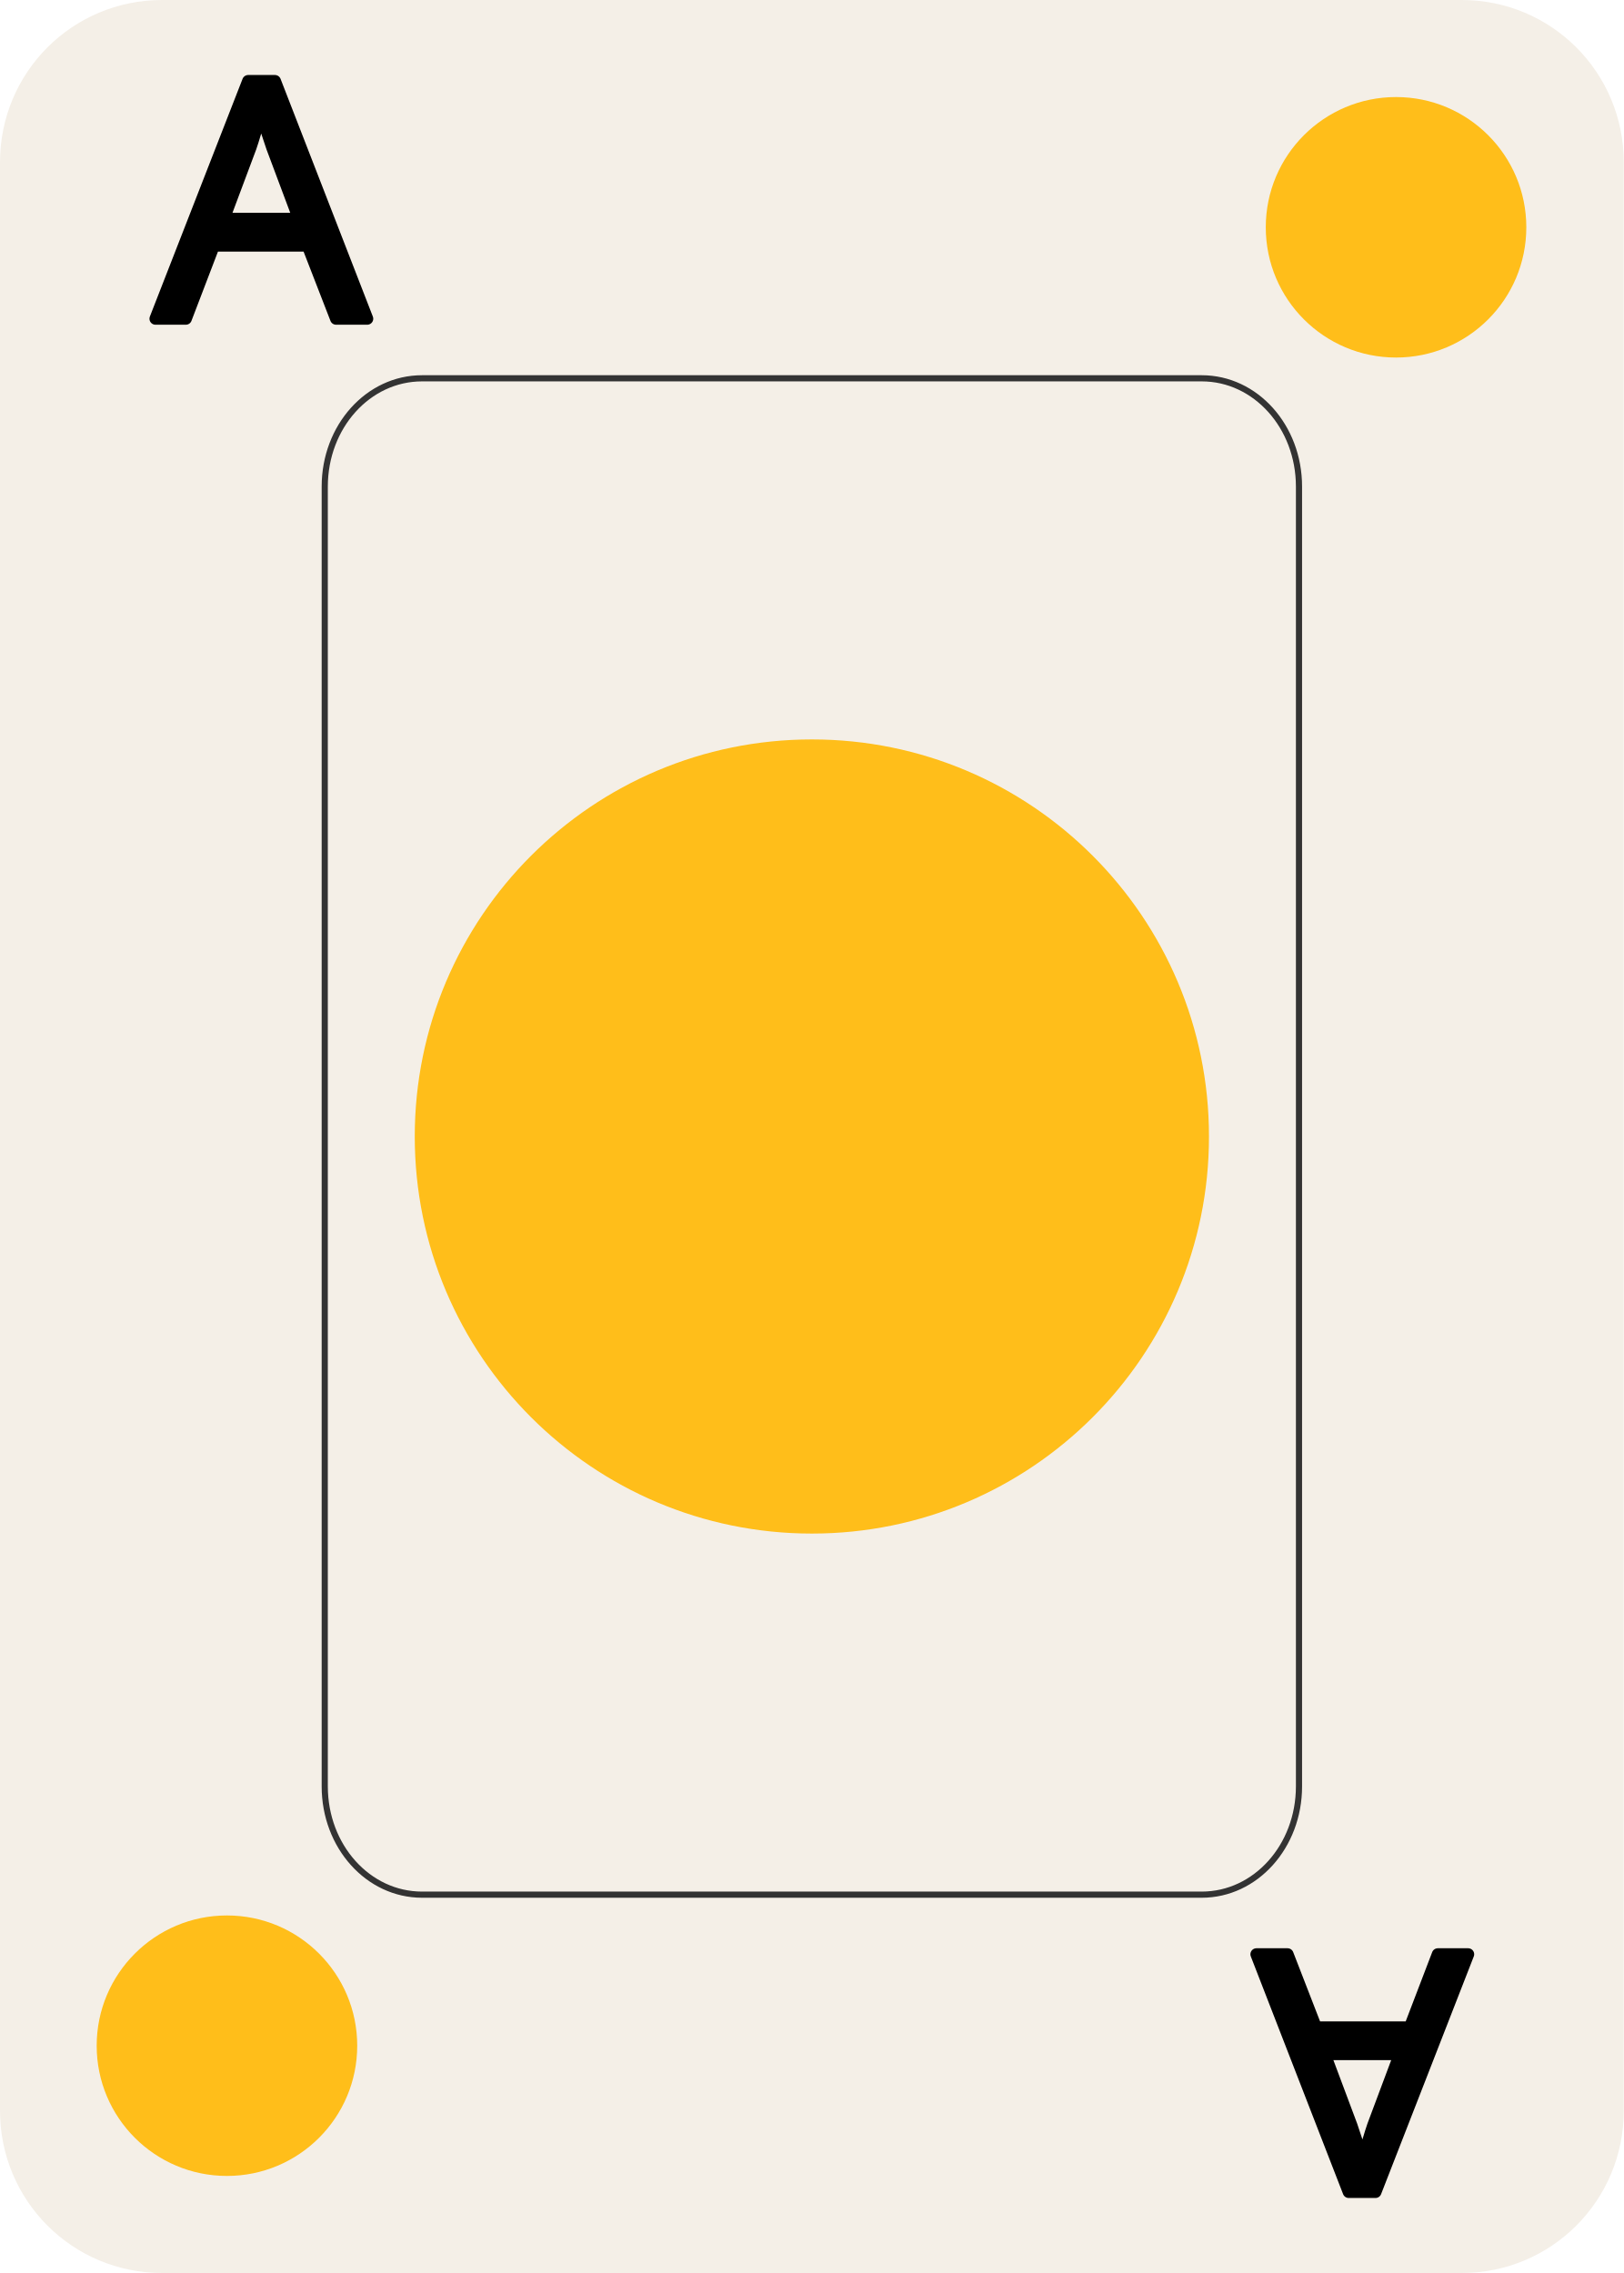
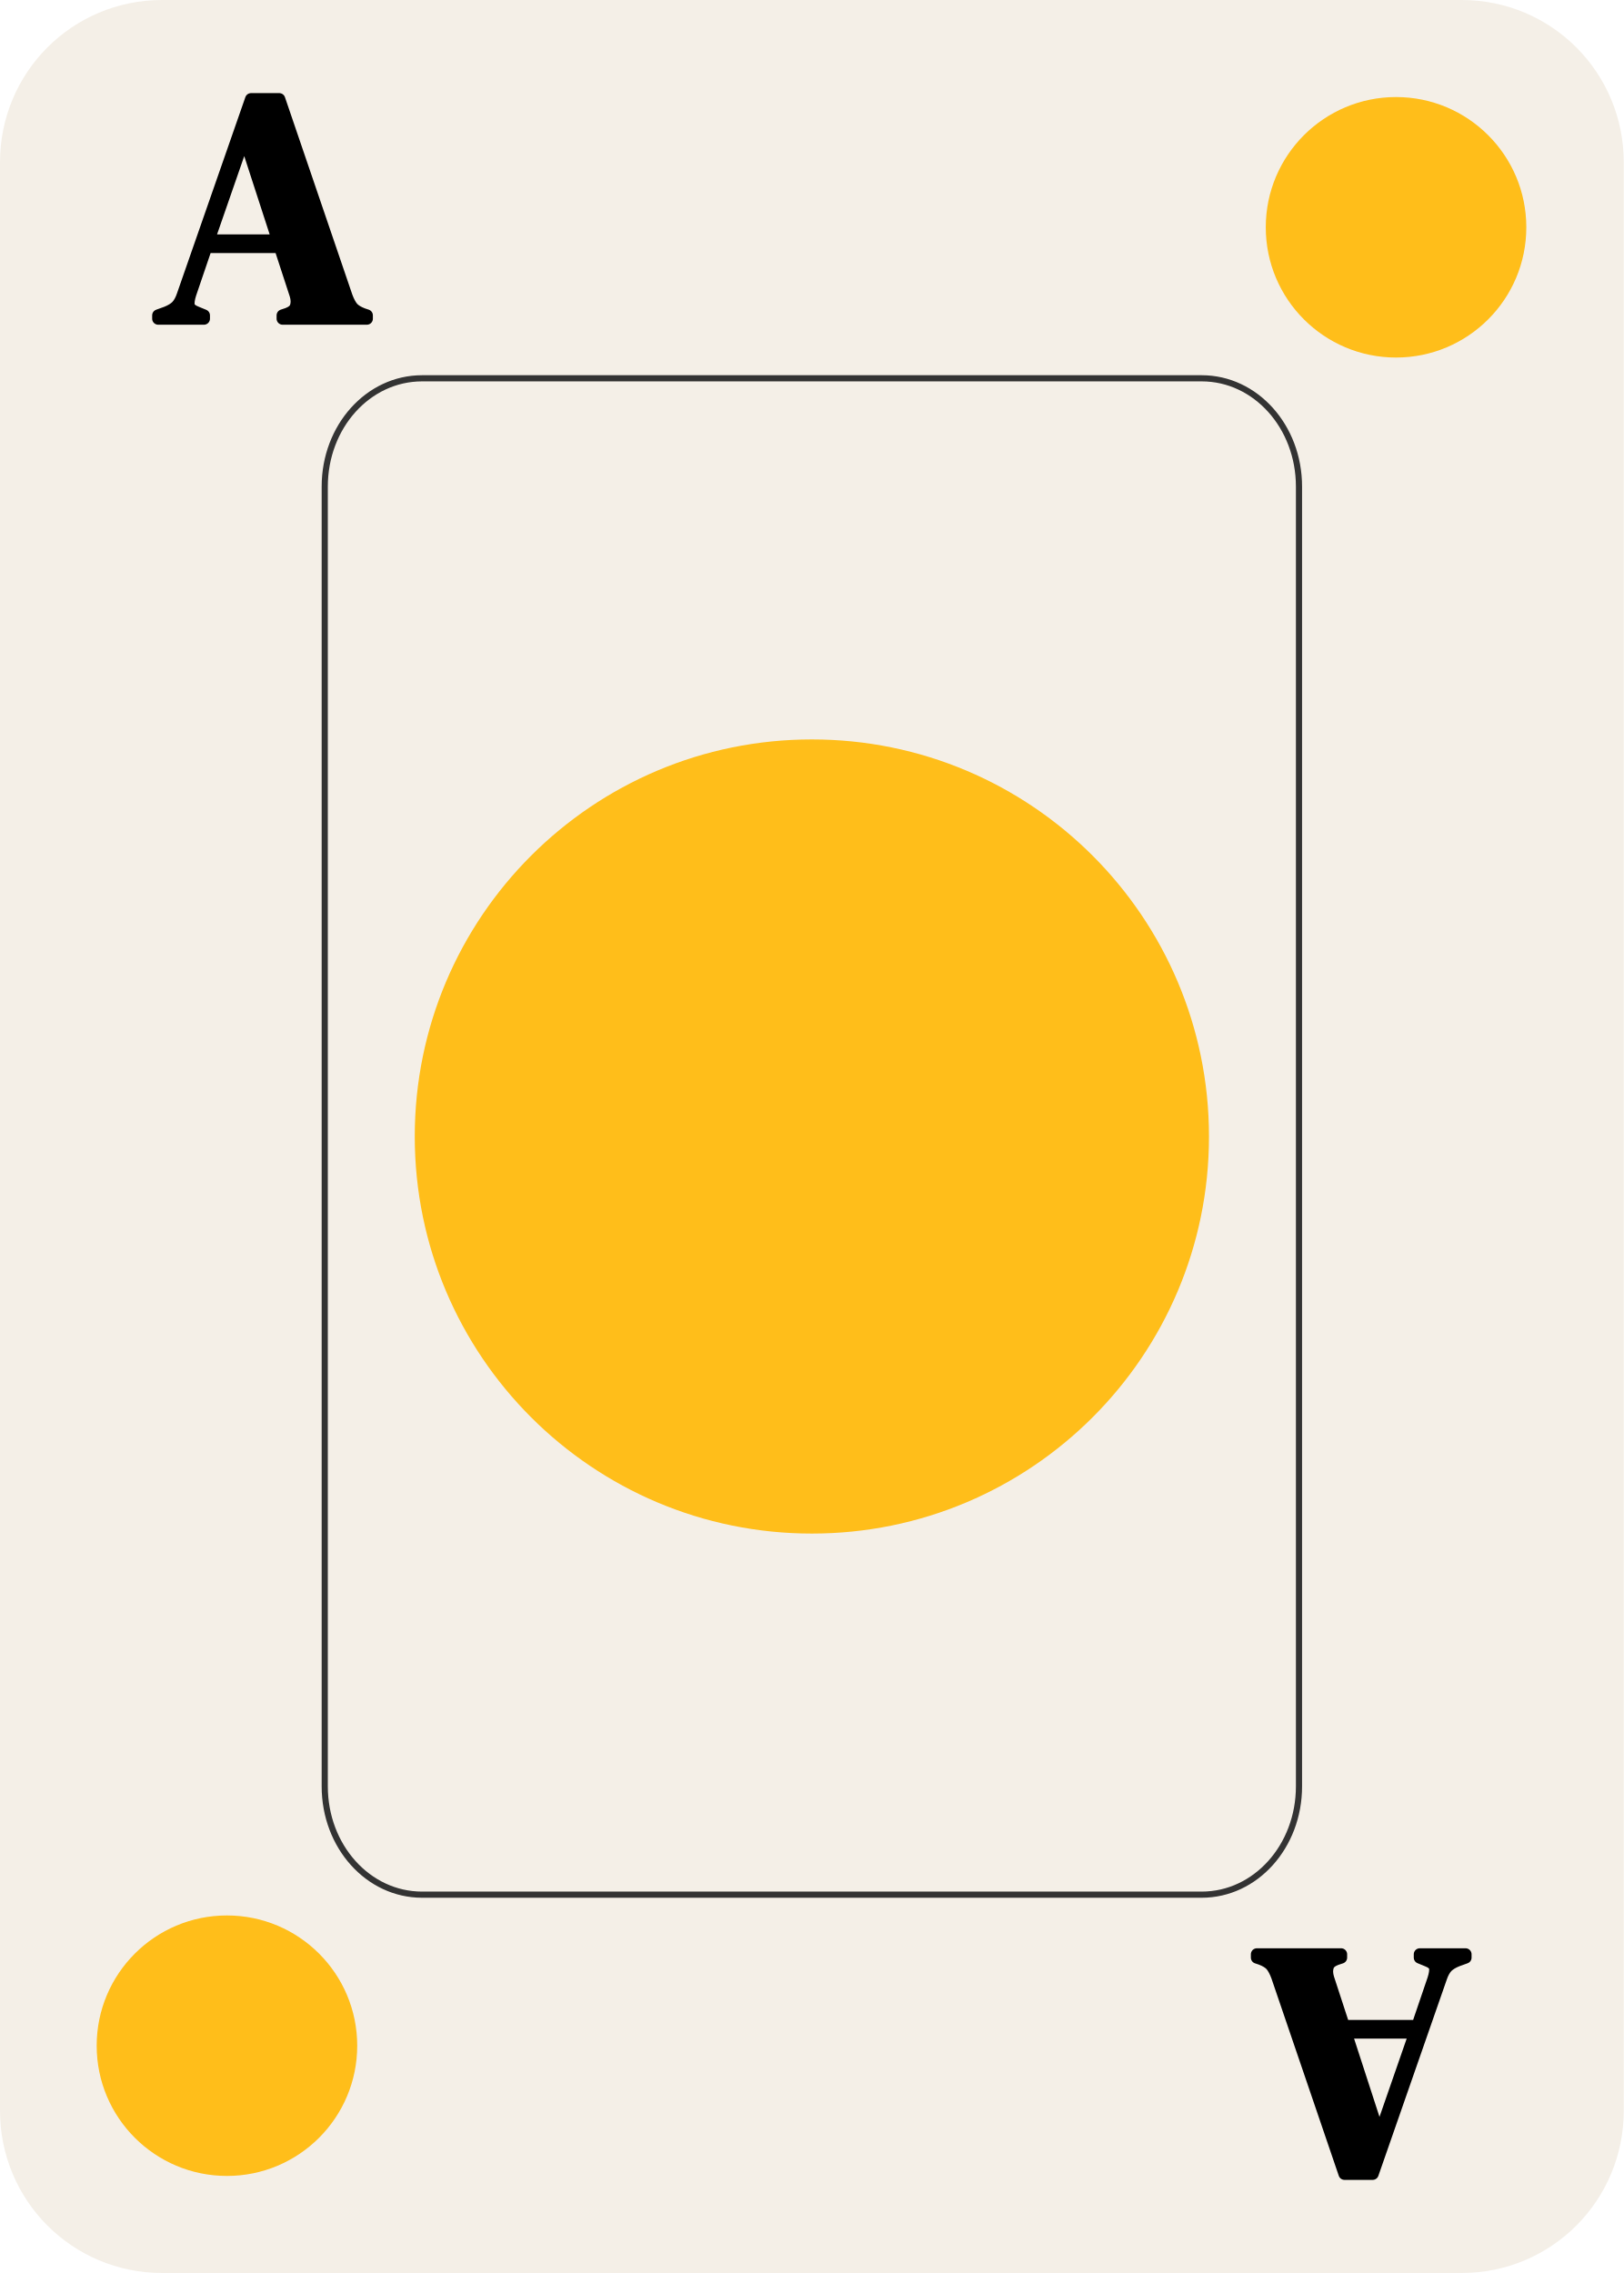
<svg xmlns="http://www.w3.org/2000/svg" width="63.5mm" height="88.9mm" viewBox="0 0 63.5 88.9" version="1.1" id="svg1">
  <defs id="defs1" />
  <g id="layer1" transform="translate(-1431.279,-13.55416)">
    <g id="g26">
      <path id="path567" style="fill:#f4efe7;stroke:none;stroke-width:3.81;stroke-linecap:round;paint-order:markers fill stroke" d="m 1437.621,13.554 h 50.817 c 3.513,0 6.342,2.832 6.342,6.35 v 76.2 c 0,3.518 -2.828,6.35 -6.342,6.35 h -50.817 c -3.513,0 -6.342,-2.832 -6.342,-6.35 v -76.2 c 0,-3.518 2.828,-6.35 6.342,-6.35 z" />
-       <text xml:space="preserve" style="font-size:12.973px;line-height:0.9;font-family:'DM Serif Display';-inkscape-font-specification:'DM Serif Display';text-align:start;letter-spacing:0px;word-spacing:0px;writing-mode:lr-tb;direction:ltr;text-anchor:start;fill:#000000;fill-opacity:1;stroke:#000000;stroke-width:0.47;stroke-linecap:round;stroke-linejoin:round;stroke-miterlimit:1.1;stroke-dasharray:none;stroke-opacity:1;paint-order:stroke fill markers" x="1437.361" y="26.019" id="text567">
-         <tspan id="tspan567" style="font-size:12.973px;fill:#000000;fill-opacity:1;stroke:#000000;stroke-width:0.47;stroke-linecap:round;stroke-linejoin:round;stroke-dasharray:none;stroke-opacity:1" x="1437.361" y="26.019">A</tspan>
-       </text>
+       <g aria-label="A" id="text567" style="font-size:12.973px;line-height:0.9;font-family:'DM Serif Display';-inkscape-font-specification:'DM Serif Display';letter-spacing:0px;word-spacing:0px;stroke:#000000;stroke-width:0.47;stroke-linecap:round;stroke-linejoin:round;stroke-miterlimit:1.1;paint-order:stroke fill markers">
+         <path d="m 1437.465,26.019 v -0.13 l 0.324,-0.117 q 0.26,-0.104 0.402,-0.246 0.143,-0.156 0.234,-0.428 l 2.672,-7.667 h 1.103 l 2.634,7.719 q 0.104,0.285 0.234,0.441 0.13,0.143 0.402,0.246 l 0.156,0.052 v 0.13 h -3.295 v -0.13 l 0.195,-0.065 q 0.272,-0.104 0.324,-0.285 0.065,-0.195 -0.013,-0.454 l -0.61,-1.868 h -2.88 l -0.623,1.829 q -0.091,0.285 -0.065,0.454 0.039,0.169 0.311,0.272 l 0.285,0.117 v 0.13 z m 1.972,-3.062 h 2.711 l -1.31,-4.035 z" id="path17" />
+       </g>
      <path id="path568" style="fill:none;fill-opacity:0;stroke:#333333;stroke-width:0.241;stroke-linecap:round;stroke-dasharray:none;stroke-opacity:1;paint-order:markers fill stroke" d="m 1447.784,28.35 h 30.49 c 2.108,0 3.805,1.889 3.805,4.236 v 50.835 c 0,2.347 -1.697,4.236 -3.805,4.236 h -30.49 c -2.108,0 -3.805,-1.889 -3.805,-4.236 v -50.835 c 0,-2.347 1.697,-4.236 3.805,-4.236 z" />
-       <text xml:space="preserve" style="font-size:12.973px;line-height:0.9;font-family:'DM Serif Display';-inkscape-font-specification:'DM Serif Display';text-align:start;letter-spacing:0px;word-spacing:0px;writing-mode:lr-tb;direction:ltr;text-anchor:start;fill:#000000;fill-opacity:1;stroke:#000000;stroke-width:0.47;stroke-linecap:round;stroke-linejoin:round;stroke-miterlimit:1.1;stroke-dasharray:none;stroke-opacity:1;paint-order:stroke fill markers" x="-1488.697" y="-89.989" id="text568" transform="scale(-1)">
-         <tspan id="tspan568" style="font-size:12.973px;fill:#000000;fill-opacity:1;stroke:#000000;stroke-width:0.47;stroke-linecap:round;stroke-linejoin:round;stroke-dasharray:none;stroke-opacity:1" x="-1488.697" y="-89.989">A</tspan>
-       </text>
+       <g aria-label="A" transform="scale(-1)" id="text568" style="font-size:12.973px;line-height:0.9;font-family:'DM Serif Display';-inkscape-font-specification:'DM Serif Display';letter-spacing:0px;word-spacing:0px;stroke:#000000;stroke-width:0.47;stroke-linecap:round;stroke-linejoin:round;stroke-miterlimit:1.1;paint-order:stroke fill markers">
+         <path d="m -1488.593,-89.989 v -0.13 l 0.324,-0.117 q 0.259,-0.104 0.402,-0.246 0.143,-0.156 0.234,-0.428 l 2.672,-7.667 h 1.103 l 2.634,7.719 q 0.104,0.285 0.234,0.441 0.13,0.143 0.402,0.246 l 0.156,0.052 v 0.13 h -3.295 v -0.13 l 0.195,-0.065 q 0.272,-0.104 0.324,-0.285 0.065,-0.195 -0.013,-0.454 l -0.61,-1.868 h -2.88 l -0.623,1.829 q -0.091,0.285 -0.065,0.454 0.039,0.169 0.311,0.272 l 0.285,0.117 v 0.13 z m 1.972,-3.062 h 2.711 l -1.31,-4.035 z" id="path20" />
+       </g>
      <path id="path569" style="fill:#ffbe1a;stroke-width:2.715;stroke-linecap:round;paint-order:markers fill stroke" d="m 1445.249,93.564 a 5.094,5.094 0 0 1 -5.094,5.094 5.094,5.094 0 0 1 -5.095,-5.094 5.094,5.094 0 0 1 5.095,-5.094 5.094,5.094 0 0 1 5.094,5.094 z" />
      <path id="path570" style="fill:#ffbe1a;stroke-width:2.715;stroke-linecap:round;paint-order:markers fill stroke" d="m 1490.969,22.444 a 5.094,5.094 0 0 1 -5.094,5.094 5.094,5.094 0 0 1 -5.095,-5.094 5.094,5.094 0 0 1 5.095,-5.094 5.094,5.094 0 0 1 5.094,5.094 z" />
      <path id="path653" style="fill:#ffbe1a;stroke-width:2.715;stroke-linecap:round;paint-order:markers fill stroke" d="m 1478.559,58.004 a 15.53,15.53 0 0 1 -15.53,15.53 15.53,15.53 0 0 1 -15.53,-15.53 15.53,15.53 0 0 1 15.53,-15.53 15.53,15.53 0 0 1 15.53,15.53 z" />
    </g>
  </g>
</svg>
